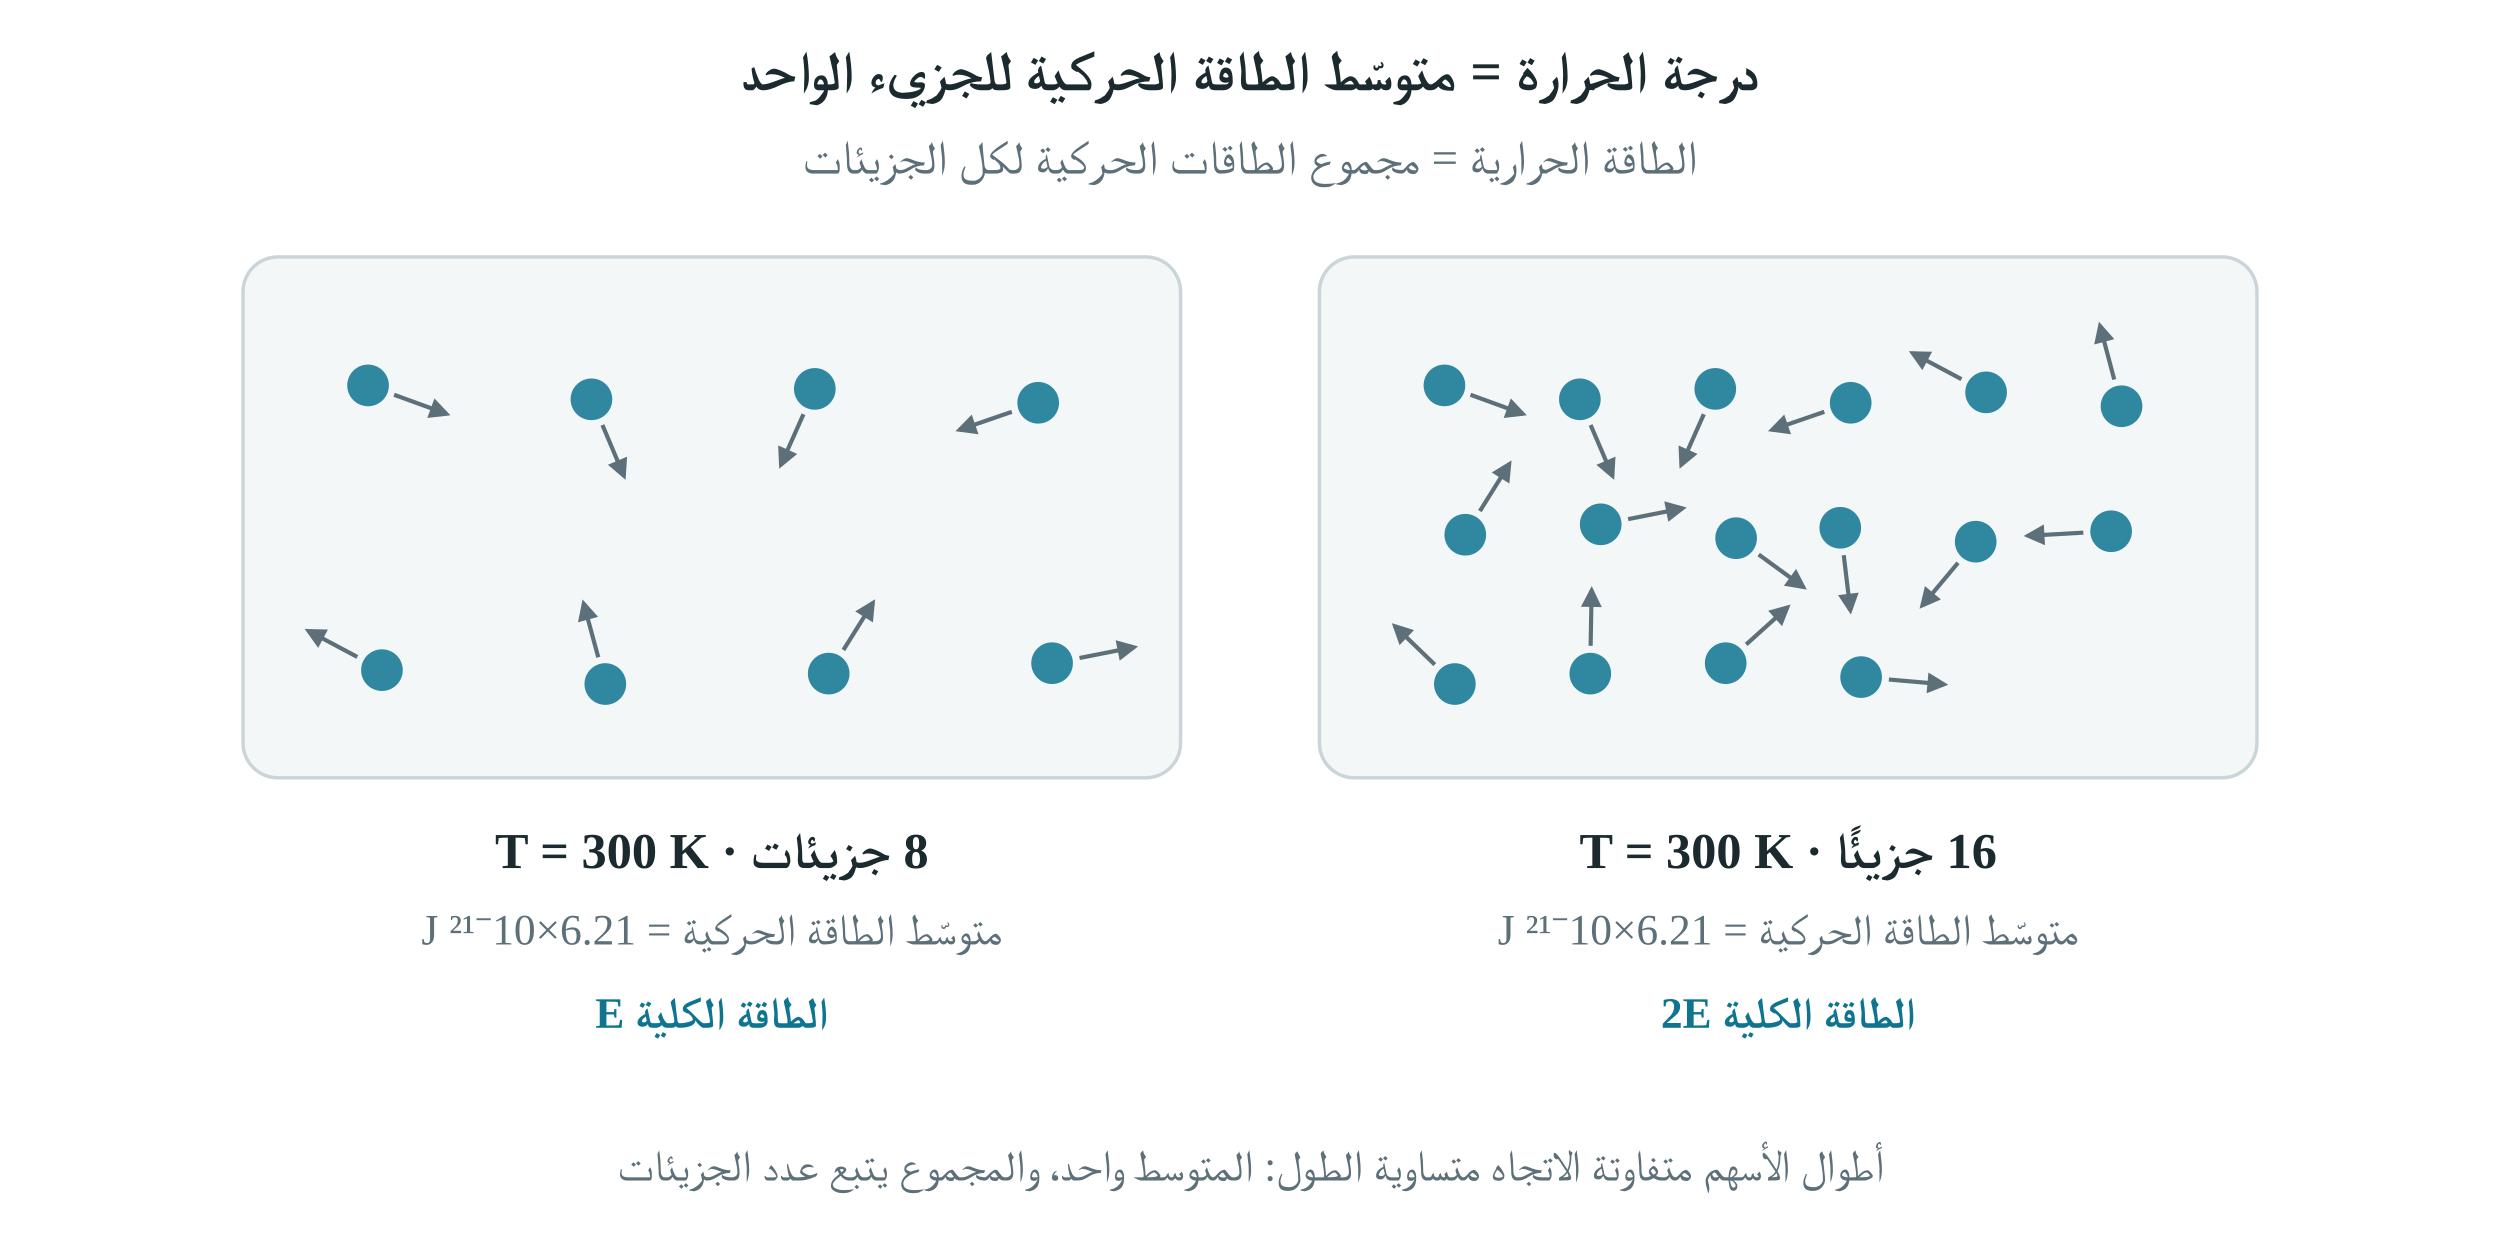
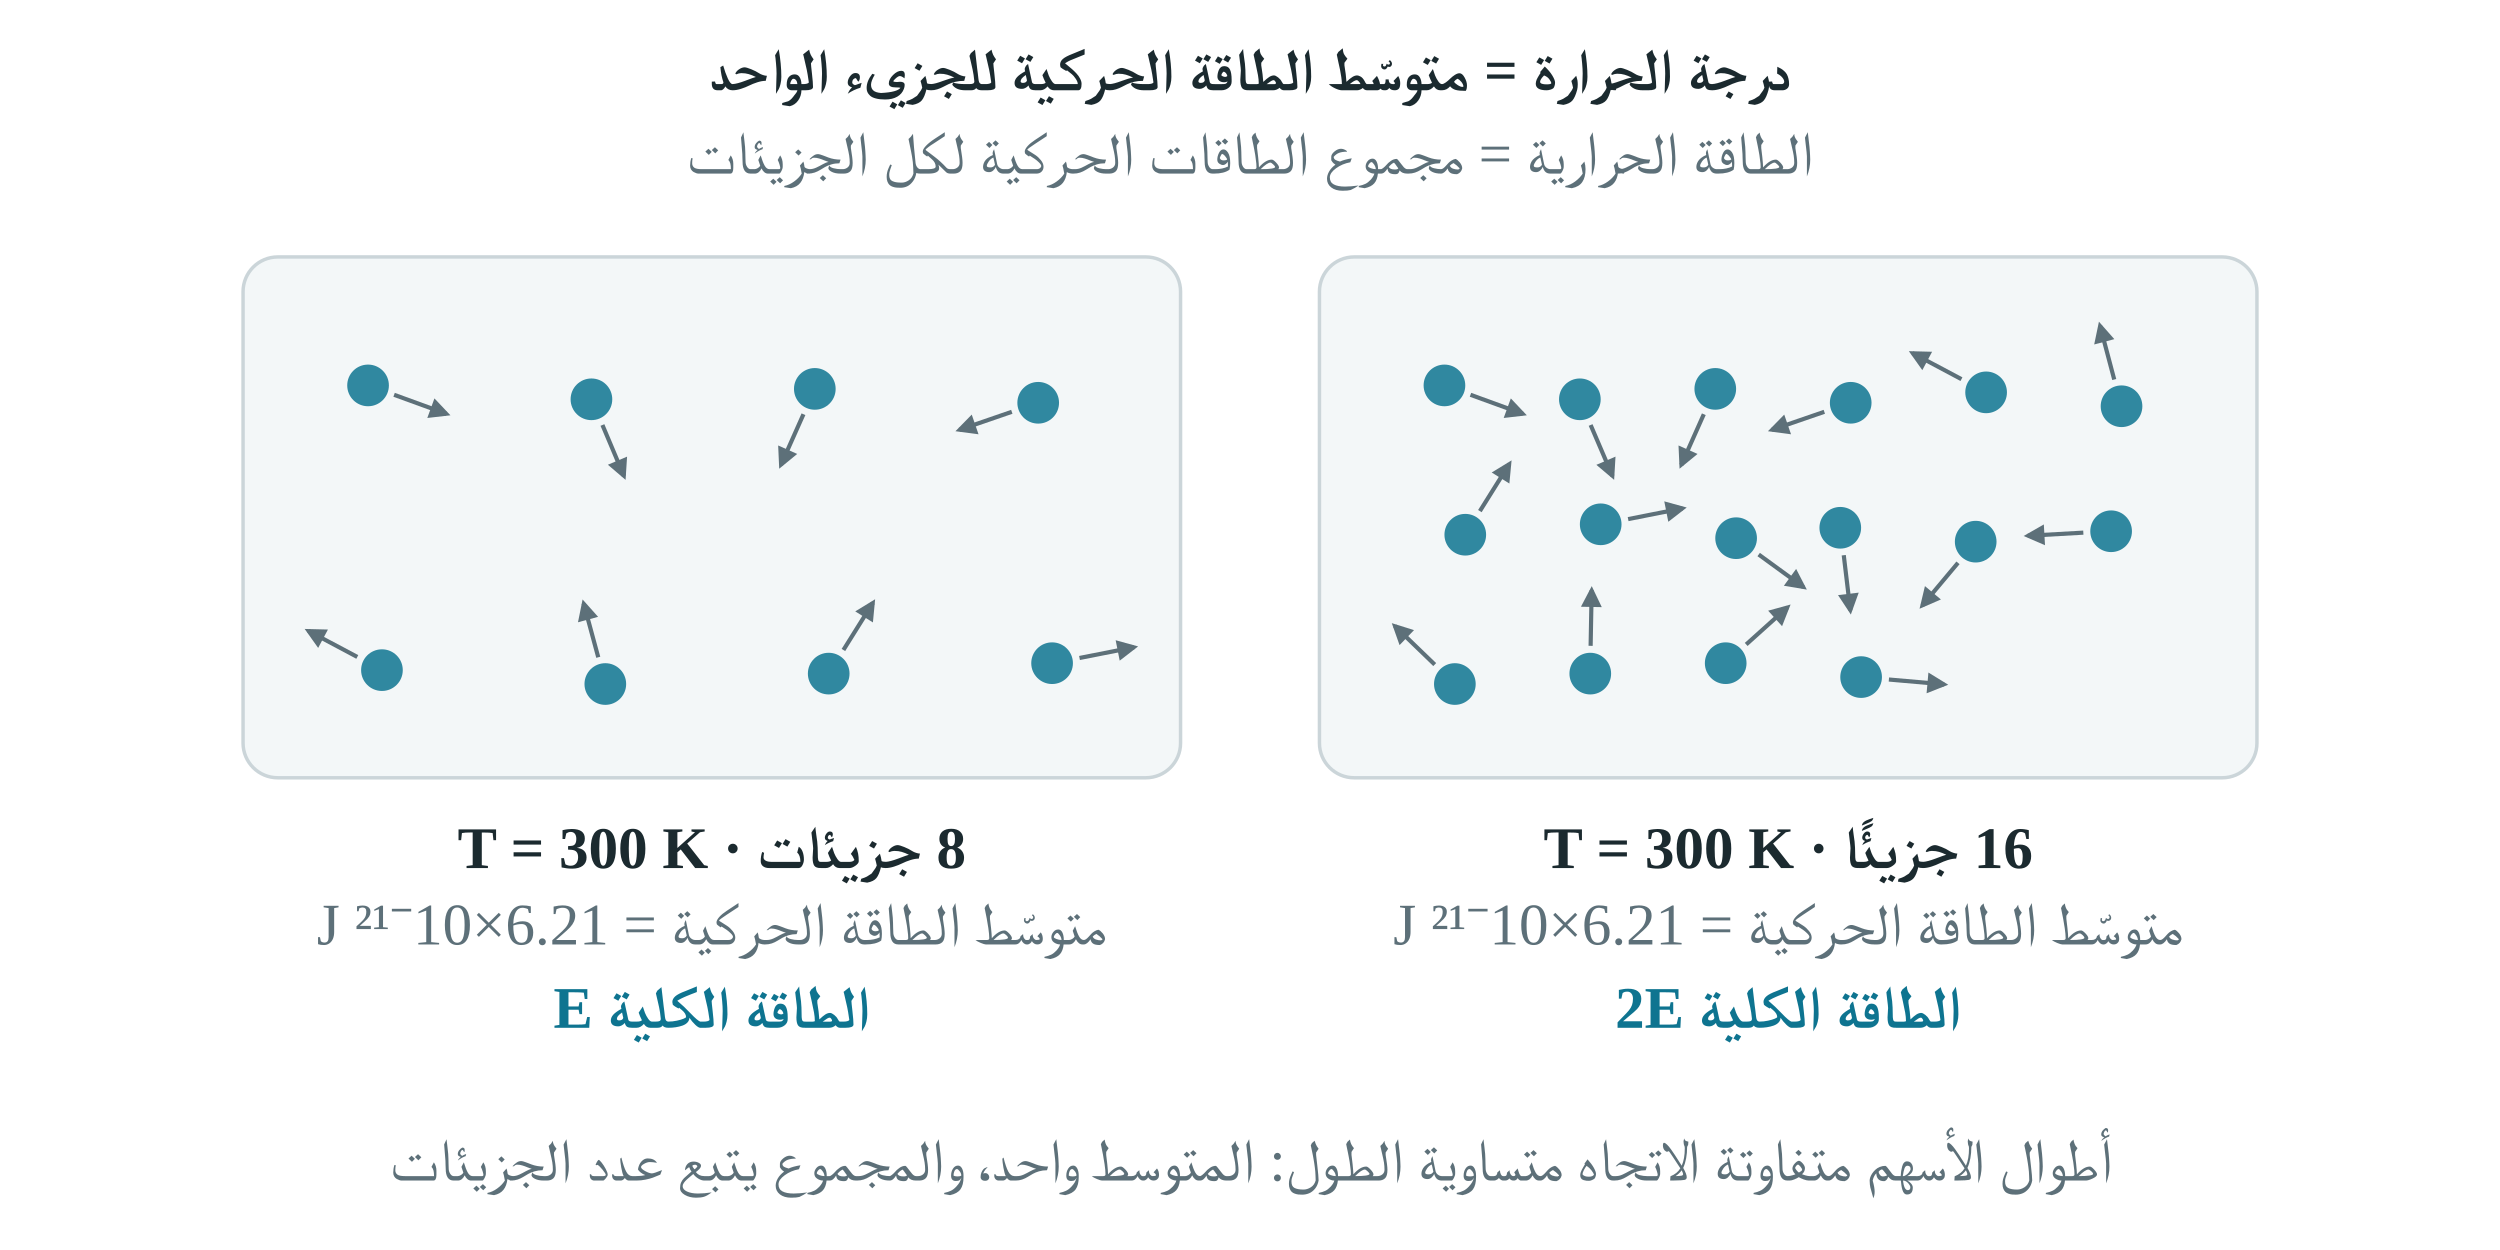
<svg xmlns="http://www.w3.org/2000/svg" viewBox="0 0 720 360" width="720" height="360" role="img" aria-labelledby="t">
  <g font-family="inherit" direction="rtl">
    <defs>
      <marker id="ar" markerWidth="5" markerHeight="5" refX="4" refY="2.5" orient="auto">
        <path d="M0,0 L5,2.5 L0,5 z" fill="#5d7079" />
      </marker>
    </defs>
-     <text x="360" y="26" font-size="16" fill="#1b2a2f" text-anchor="middle" font-weight="700" direction="rtl">درجة الحرارة = متوسّط الطاقة الحركية للجزيء الواحد</text>
-     <text x="360" y="50" font-size="13.5" fill="#5d7079" text-anchor="middle" direction="rtl">الطاقة الحرارية = مجموع الطاقات الحركية لكل الجزيئات</text>
+     <text x="360" y="26" font-size="17" fill="#1b2a2f" text-anchor="middle" font-weight="700" direction="rtl">درجة الحرارة = متوسّط الطاقة الحركية للجزيء الواحد</text>
+     <text x="360" y="50" font-size="17" fill="#5d7079" text-anchor="middle" direction="rtl">الطاقة الحرارية = مجموع الطاقات الحركية لكل الجزيئات</text>
    <rect x="70" y="74" width="270" height="150" rx="10" fill="#f3f7f8" stroke="#cbd5d9" />
    <circle cx="106" cy="111" r="6" fill="#0e7490" opacity="0.85" />
    <line x1="113.5" y1="113.7" x2="128.6" y2="119.2" stroke="#5d7079" stroke-width="1.2" marker-end="url(#ar)" />
    <circle cx="170.333" cy="115" r="6" fill="#0e7490" opacity="0.85" />
    <line x1="173.5" y1="122.4" x2="179.7" y2="137.1" stroke="#5d7079" stroke-width="1.2" marker-end="url(#ar)" />
    <circle cx="234.667" cy="112" r="6" fill="#0e7490" opacity="0.85" />
    <line x1="231.4" y1="119.3" x2="224.9" y2="133.9" stroke="#5d7079" stroke-width="1.2" marker-end="url(#ar)" />
    <circle cx="299" cy="116" r="6" fill="#0e7490" opacity="0.85" />
    <line x1="291.4" y1="118.6" x2="276.3" y2="123.8" stroke="#5d7079" stroke-width="1.2" marker-end="url(#ar)" />
    <circle cx="110" cy="193" r="6" fill="#0e7490" opacity="0.85" />
    <line x1="102.9" y1="189.2" x2="88.8" y2="181.7" stroke="#5d7079" stroke-width="1.2" marker-end="url(#ar)" />
    <circle cx="174.333" cy="197" r="6" fill="#0e7490" opacity="0.85" />
    <line x1="172.3" y1="189.3" x2="168.1" y2="173.8" stroke="#5d7079" stroke-width="1.2" marker-end="url(#ar)" />
    <circle cx="238.667" cy="194" r="6" fill="#0e7490" opacity="0.85" />
    <line x1="242.9" y1="187.2" x2="251.4" y2="173.6" stroke="#5d7079" stroke-width="1.2" marker-end="url(#ar)" />
    <circle cx="303" cy="191" r="6" fill="#0e7490" opacity="0.85" />
    <line x1="310.9" y1="189.5" x2="326.6" y2="186.4" stroke="#5d7079" stroke-width="1.2" marker-end="url(#ar)" />
-     <text x="205" y="250" font-size="14.5" fill="#1b2a2f" text-anchor="middle" font-weight="600" direction="rtl">8 جزيئات · T = 300 K</text>
-     <text x="205" y="272" font-size="12.5" fill="#5d7079" text-anchor="middle" direction="rtl">متوسّط الطاقة الحركية = 6.21×10⁻²¹ J</text>
-     <text x="205" y="296" font-size="12.5" fill="#0e7490" text-anchor="middle" font-weight="600" direction="rtl">الطاقة الكلية E</text>
+     <text x="205" y="250" font-size="17" fill="#1b2a2f" text-anchor="middle" font-weight="600" direction="rtl">8 جزيئات · T = 300 K</text>
+     <text x="205" y="272" font-size="17" fill="#5d7079" text-anchor="middle" direction="rtl">متوسّط الطاقة الحركية = 6.21×10⁻²¹ J</text>
+     <text x="205" y="296" font-size="17" fill="#0e7490" text-anchor="middle" font-weight="600" direction="rtl">الطاقة الكلية E</text>
    <rect x="380" y="74" width="270" height="150" rx="10" fill="#f3f7f8" stroke="#cbd5d9" />
    <circle cx="416" cy="111" r="6" fill="#0e7490" opacity="0.85" />
    <line x1="423.5" y1="113.7" x2="438.6" y2="119.2" stroke="#5d7079" stroke-width="1.2" marker-end="url(#ar)" />
    <circle cx="455" cy="115" r="6" fill="#0e7490" opacity="0.85" />
    <line x1="458.1" y1="122.4" x2="464.4" y2="137.1" stroke="#5d7079" stroke-width="1.2" marker-end="url(#ar)" />
    <circle cx="494" cy="112" r="6" fill="#0e7490" opacity="0.85" />
    <line x1="490.7" y1="119.3" x2="484.2" y2="133.9" stroke="#5d7079" stroke-width="1.2" marker-end="url(#ar)" />
    <circle cx="533" cy="116" r="6" fill="#0e7490" opacity="0.85" />
    <line x1="525.4" y1="118.6" x2="510.3" y2="123.8" stroke="#5d7079" stroke-width="1.2" marker-end="url(#ar)" />
    <circle cx="572" cy="113" r="6" fill="#0e7490" opacity="0.85" />
    <line x1="564.9" y1="109.2" x2="550.8" y2="101.7" stroke="#5d7079" stroke-width="1.2" marker-end="url(#ar)" />
    <circle cx="611" cy="117" r="6" fill="#0e7490" opacity="0.85" />
    <line x1="608.9" y1="109.3" x2="604.8" y2="93.8" stroke="#5d7079" stroke-width="1.2" marker-end="url(#ar)" />
    <circle cx="422" cy="154" r="6" fill="#0e7490" opacity="0.85" />
    <line x1="426.2" y1="147.2" x2="434.7" y2="133.6" stroke="#5d7079" stroke-width="1.2" marker-end="url(#ar)" />
    <circle cx="461" cy="151" r="6" fill="#0e7490" opacity="0.85" />
    <line x1="468.9" y1="149.5" x2="484.6" y2="146.4" stroke="#5d7079" stroke-width="1.2" marker-end="url(#ar)" />
    <circle cx="500" cy="155" r="6" fill="#0e7490" opacity="0.85" />
    <line x1="506.5" y1="159.7" x2="519.4" y2="169.1" stroke="#5d7079" stroke-width="1.2" marker-end="url(#ar)" />
    <circle cx="530" cy="152" r="6" fill="#0e7490" opacity="0.85" />
    <line x1="531.0" y1="159.9" x2="532.9" y2="175.8" stroke="#5d7079" stroke-width="1.2" marker-end="url(#ar)" />
    <circle cx="569" cy="156" r="6" fill="#0e7490" opacity="0.85" />
    <line x1="563.9" y1="162.1" x2="553.6" y2="174.4" stroke="#5d7079" stroke-width="1.2" marker-end="url(#ar)" />
    <circle cx="608" cy="153" r="6" fill="#0e7490" opacity="0.85" />
    <line x1="600.0" y1="153.4" x2="584.0" y2="154.3" stroke="#5d7079" stroke-width="1.2" marker-end="url(#ar)" />
    <circle cx="419" cy="197" r="6" fill="#0e7490" opacity="0.85" />
    <line x1="413.2" y1="191.4" x2="401.7" y2="180.3" stroke="#5d7079" stroke-width="1.2" marker-end="url(#ar)" />
    <circle cx="458" cy="194" r="6" fill="#0e7490" opacity="0.85" />
    <line x1="458.1" y1="186.0" x2="458.4" y2="170.0" stroke="#5d7079" stroke-width="1.2" marker-end="url(#ar)" />
    <circle cx="497" cy="191" r="6" fill="#0e7490" opacity="0.85" />
    <line x1="502.9" y1="185.6" x2="514.8" y2="174.9" stroke="#5d7079" stroke-width="1.2" marker-end="url(#ar)" />
    <circle cx="536" cy="195" r="6" fill="#0e7490" opacity="0.85" />
    <line x1="544.0" y1="195.7" x2="559.9" y2="197.1" stroke="#5d7079" stroke-width="1.2" marker-end="url(#ar)" />
-     <text x="515" y="250" font-size="14.5" fill="#1b2a2f" text-anchor="middle" font-weight="600" direction="rtl">16 جزيئًا · T = 300 K</text>
-     <text x="515" y="272" font-size="12.5" fill="#5d7079" text-anchor="middle" direction="rtl">متوسّط الطاقة الحركية = 6.21×10⁻²¹ J</text>
-     <text x="515" y="296" font-size="12.5" fill="#0e7490" text-anchor="middle" font-weight="600" direction="rtl">الطاقة الكلية 2E</text>
-     <text x="360" y="340" font-size="12.5" fill="#5d7079" text-anchor="middle" direction="rtl">أطوال الأسهم متفاوتة الاتجاه متساوية الطول: المتوسط واحد، والمجموع يتبع عدد الجزيئات</text>
+     <text x="515" y="250" font-size="17" fill="#1b2a2f" text-anchor="middle" font-weight="600" direction="rtl">16 جزيئًا · T = 300 K</text>
+     <text x="515" y="272" font-size="17" fill="#5d7079" text-anchor="middle" direction="rtl">متوسّط الطاقة الحركية = 6.21×10⁻²¹ J</text>
+     <text x="515" y="296" font-size="17" fill="#0e7490" text-anchor="middle" font-weight="600" direction="rtl">الطاقة الكلية 2E</text>
+     <text x="360" y="340" font-size="17" fill="#5d7079" text-anchor="middle" direction="rtl">أطوال الأسهم متفاوتة الاتجاه متساوية الطول: المتوسط واحد، والمجموع يتبع عدد الجزيئات</text>
  </g>
</svg>
